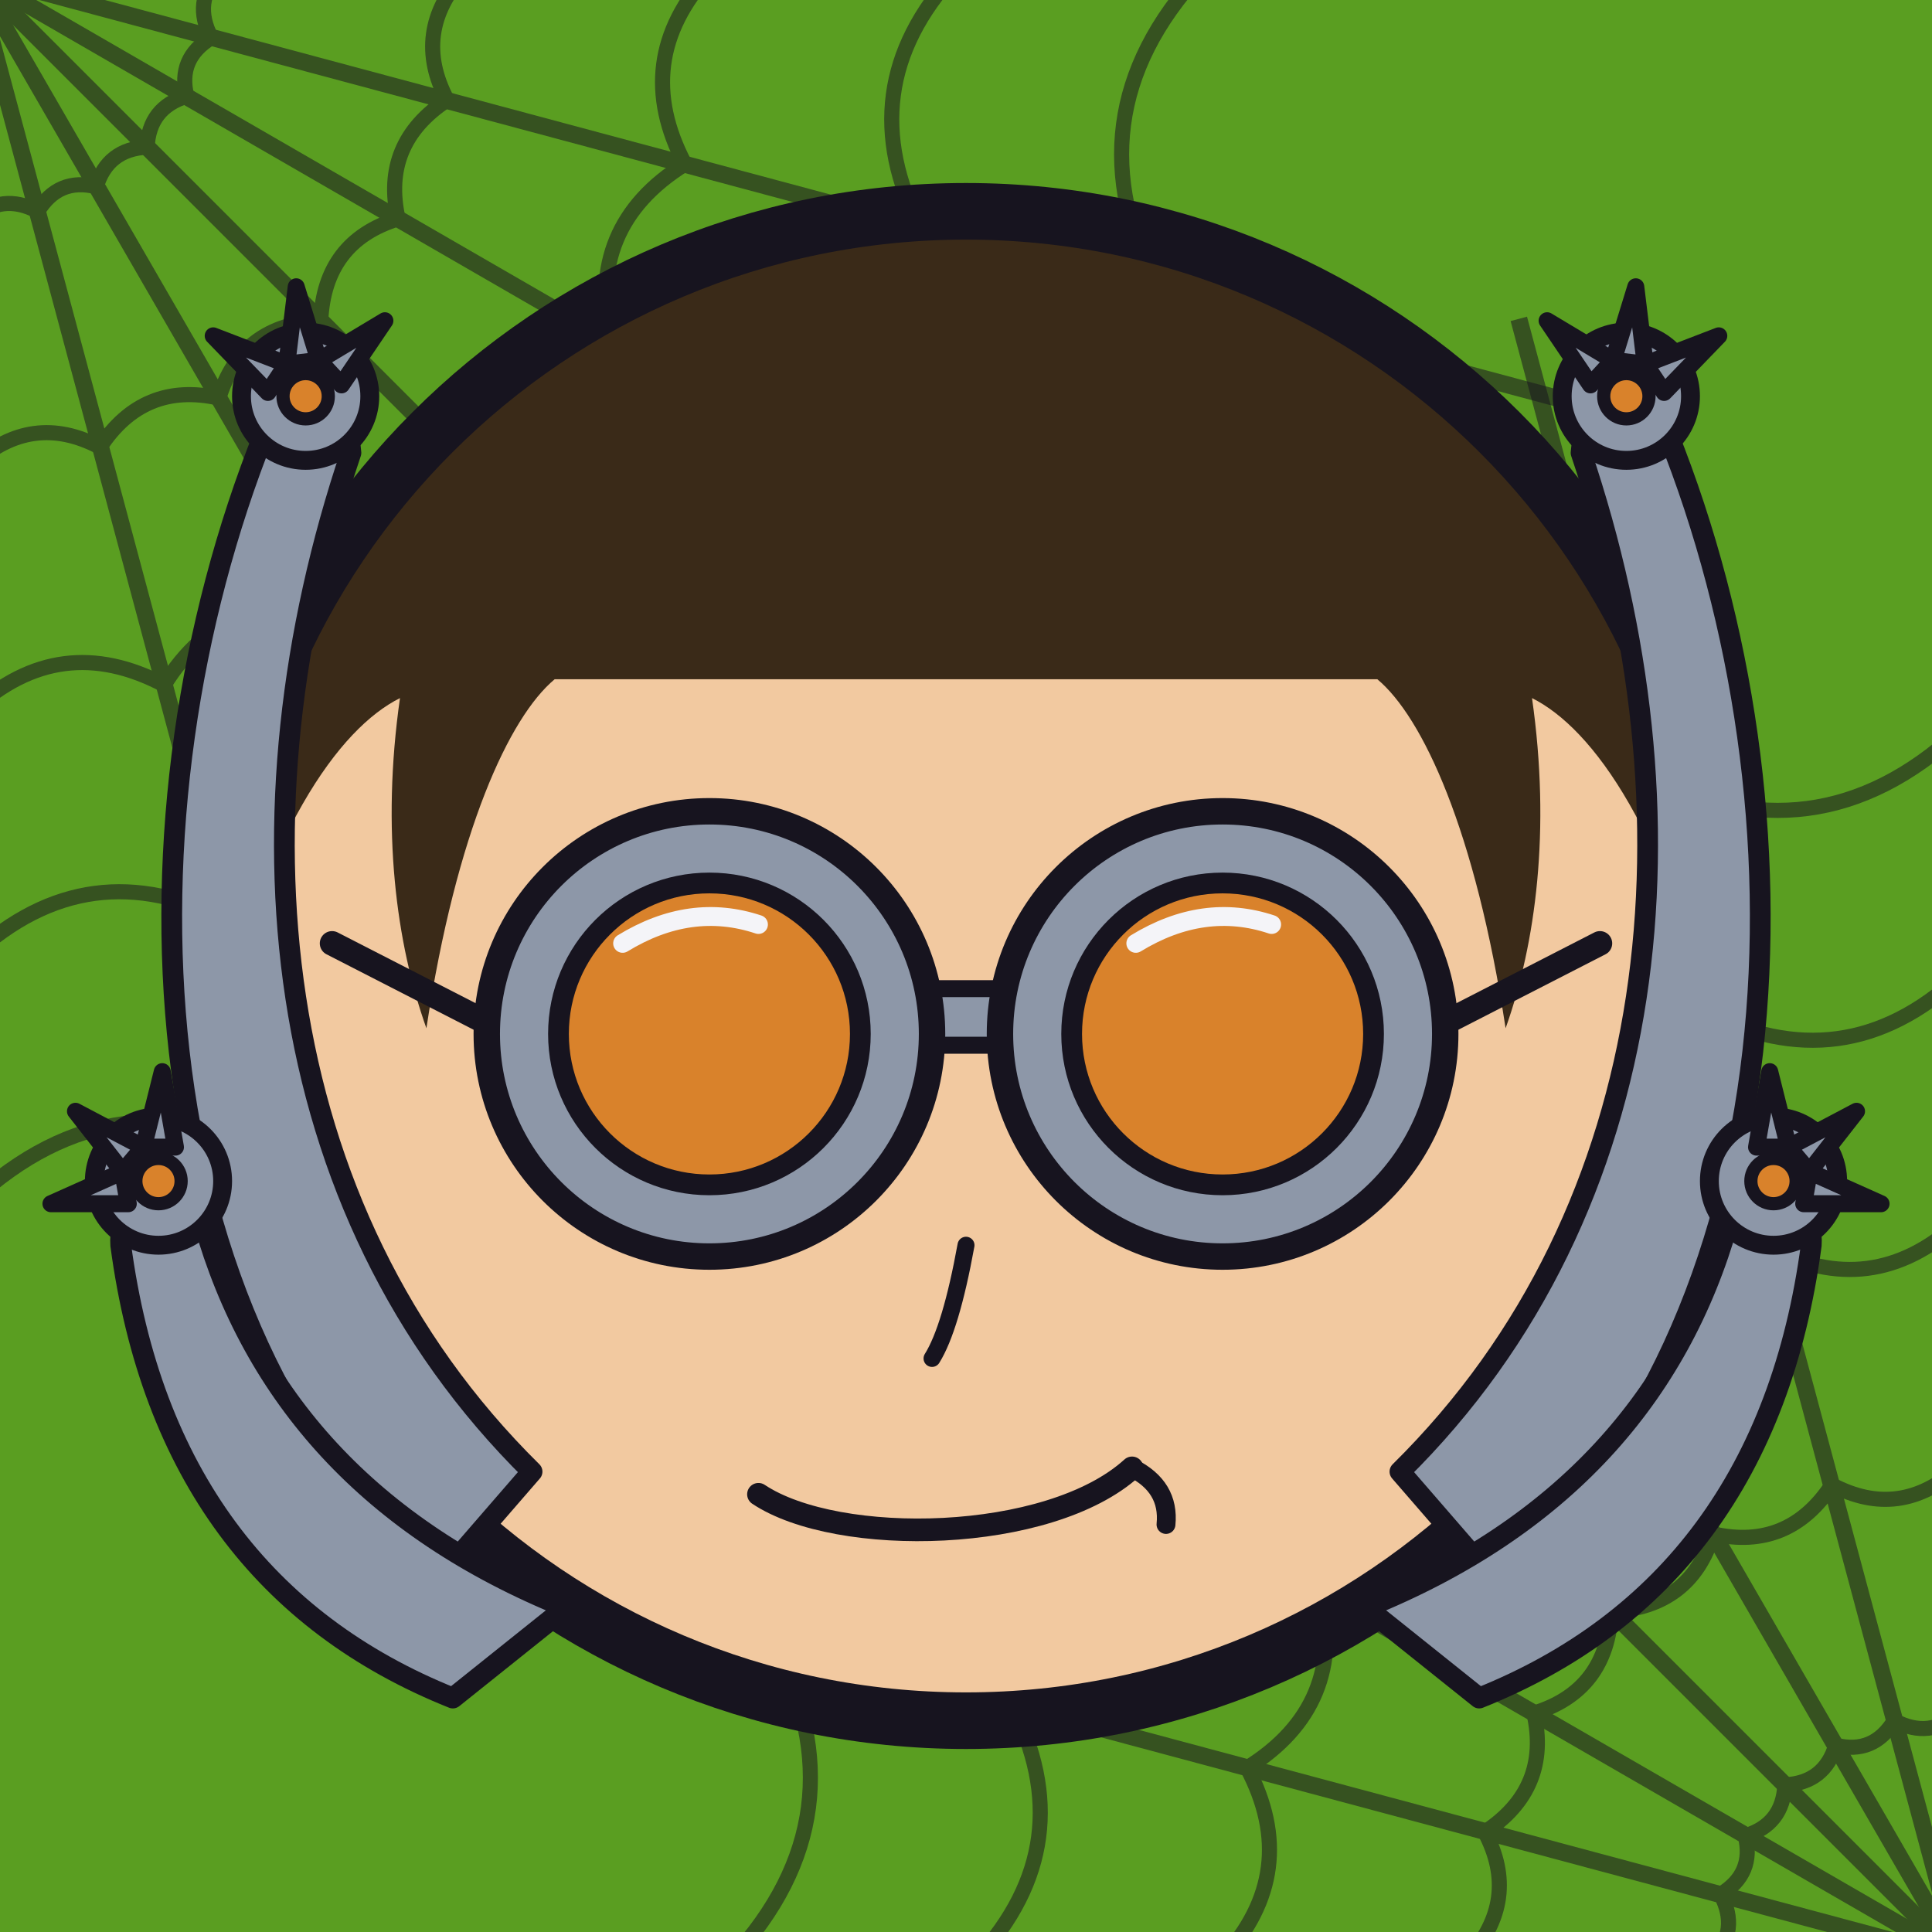
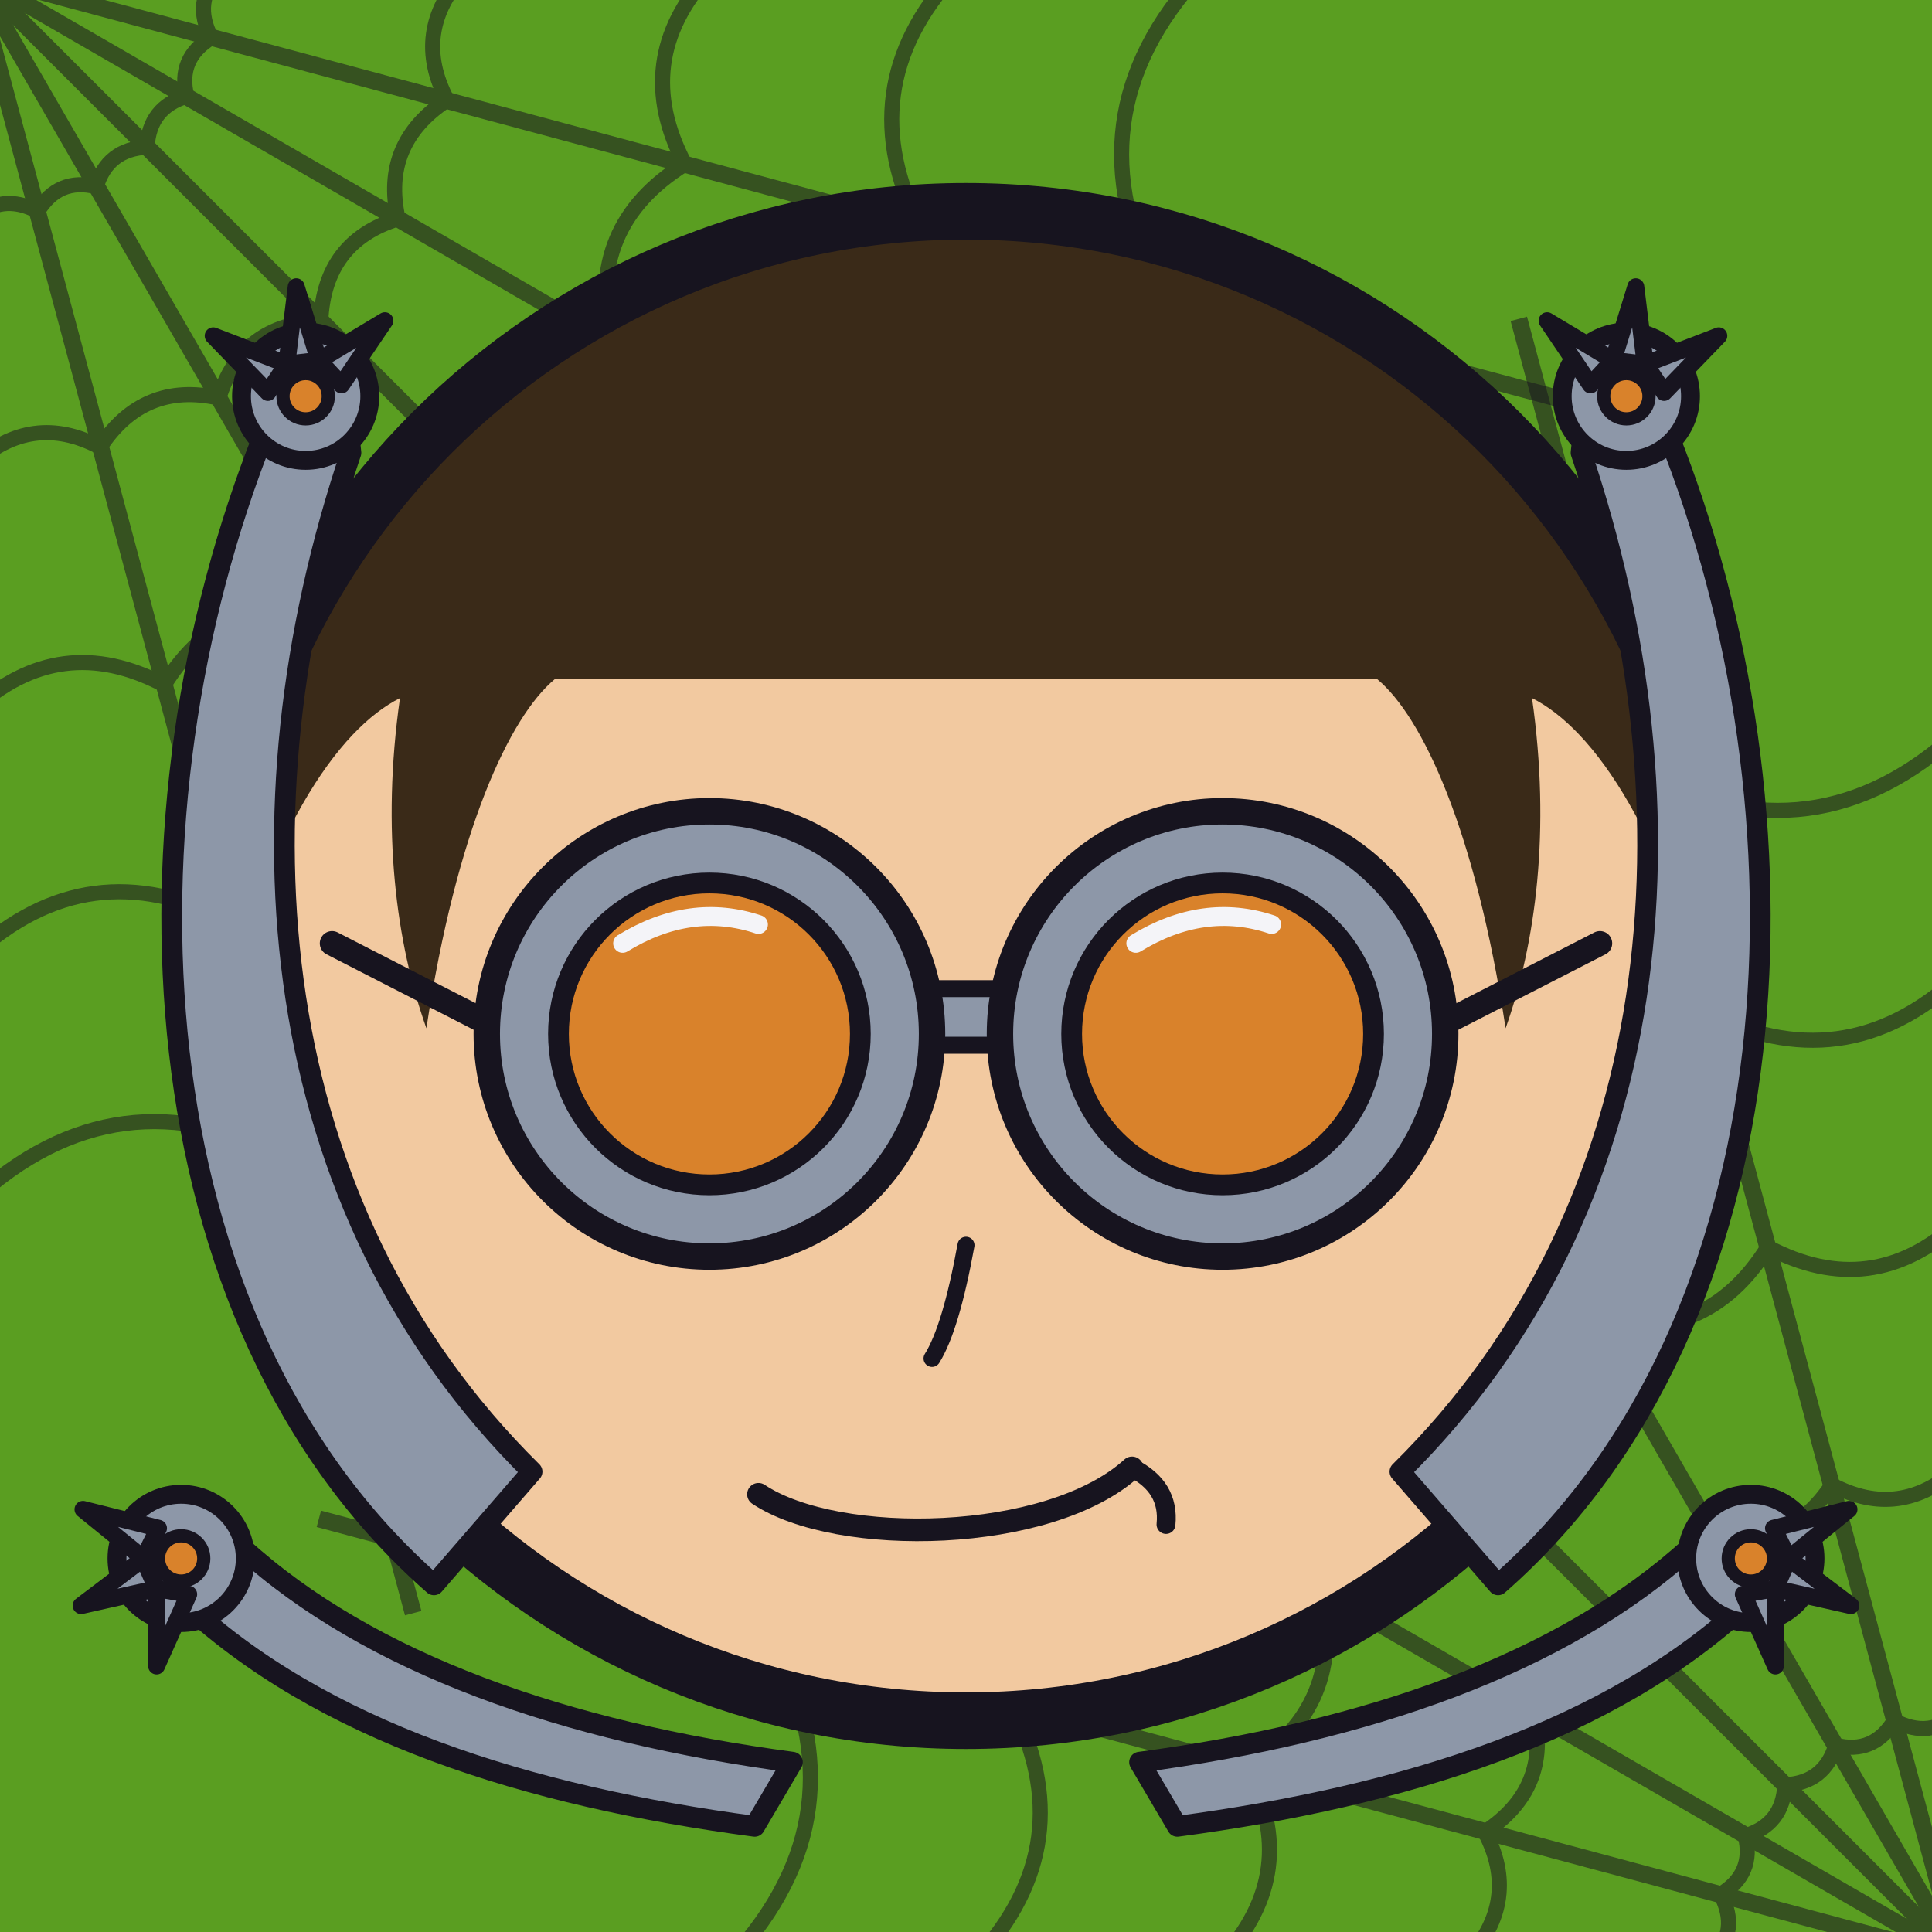
<svg xmlns="http://www.w3.org/2000/svg" viewBox="0 0 1024 1024">
  <rect x="0" y="0" width="1024" height="1024" fill="#5a9e21" />
  <g stroke="#17141f" fill="none" opacity="0.55">
    <line x1="-14" y1="-14" x2="886" y2="-14" stroke-width="9" />
    <line x1="-14" y1="-14" x2="855" y2="219" stroke-width="9" />
    <line x1="-14" y1="-14" x2="765" y2="436" stroke-width="9" />
    <line x1="-14" y1="-14" x2="622" y2="622" stroke-width="9" />
    <line x1="-14" y1="-14" x2="436" y2="765" stroke-width="9" />
    <line x1="-14" y1="-14" x2="219" y2="855" stroke-width="9" />
    <line x1="-14" y1="-14" x2="-14" y2="886" stroke-width="9" />
    <path d="M 116 -14 Q 102 1 112 20" stroke-width="8" />
    <path d="M 112 20 Q 94 31 99 51" stroke-width="8" />
    <path d="M 99 51 Q 79 57 78 78" stroke-width="8" />
    <path d="M 78 78 Q 57 79 51 99" stroke-width="8" />
    <path d="M 51 99 Q 31 94 20 112" stroke-width="8" />
    <path d="M 20 112 Q 1 102 -14 116" stroke-width="8" />
    <path d="M 246 -14 Q 218 17 237 53" stroke-width="8" />
    <path d="M 237 53 Q 202 76 211 116" stroke-width="8" />
    <path d="M 211 116 Q 172 128 170 170" stroke-width="8" />
    <path d="M 170 170 Q 128 172 116 211" stroke-width="8" />
    <path d="M 116 211 Q 76 202 53 237" stroke-width="8" />
    <path d="M 53 237 Q 17 218 -14 246" stroke-width="8" />
    <path d="M 376 -14 Q 334 32 363 87" stroke-width="8" />
    <path d="M 363 87 Q 310 120 324 181" stroke-width="8" />
    <path d="M 324 181 Q 264 200 262 262" stroke-width="8" />
    <path d="M 262 262 Q 200 264 181 324" stroke-width="8" />
    <path d="M 181 324 Q 120 310 87 363" stroke-width="8" />
    <path d="M 87 363 Q 32 334 -14 376" stroke-width="8" />
    <path d="M 506 -14 Q 450 47 488 121" stroke-width="8" />
    <path d="M 488 121 Q 418 165 436 246" stroke-width="8" />
    <path d="M 436 246 Q 357 271 354 354" stroke-width="8" />
    <path d="M 354 354 Q 271 357 246 436" stroke-width="8" />
    <path d="M 246 436 Q 165 418 121 488" stroke-width="8" />
    <path d="M 121 488 Q 47 450 -14 506" stroke-width="8" />
    <path d="M 636 -14 Q 566 62 614 154" stroke-width="8" />
    <path d="M 614 154 Q 526 210 549 311" stroke-width="8" />
    <path d="M 549 311 Q 450 342 446 446" stroke-width="8" />
    <path d="M 446 446 Q 342 450 311 549" stroke-width="8" />
    <path d="M 311 549 Q 210 526 154 614" stroke-width="8" />
    <path d="M 154 614 Q 62 566 -14 636" stroke-width="8" />
  </g>
  <g stroke="#17141f" fill="none" opacity="0.55">
    <line x1="1038" y1="1038" x2="138" y2="1038" stroke-width="9" />
    <line x1="1038" y1="1038" x2="169" y2="805" stroke-width="9" />
    <line x1="1038" y1="1038" x2="259" y2="588" stroke-width="9" />
    <line x1="1038" y1="1038" x2="402" y2="402" stroke-width="9" />
    <line x1="1038" y1="1038" x2="588" y2="259" stroke-width="9" />
    <line x1="1038" y1="1038" x2="805" y2="169" stroke-width="9" />
    <line x1="1038" y1="1038" x2="1038" y2="138" stroke-width="9" />
    <path d="M 908 1038 Q 922 1023 912 1004" stroke-width="8" />
    <path d="M 912 1004 Q 930 993 925 973" stroke-width="8" />
    <path d="M 925 973 Q 945 967 946 946" stroke-width="8" />
    <path d="M 946 946 Q 967 945 973 925" stroke-width="8" />
    <path d="M 973 925 Q 993 930 1004 912" stroke-width="8" />
    <path d="M 1004 912 Q 1023 922 1038 908" stroke-width="8" />
    <path d="M 778 1038 Q 806 1007 787 971" stroke-width="8" />
    <path d="M 787 971 Q 822 948 813 908" stroke-width="8" />
    <path d="M 813 908 Q 852 896 854 854" stroke-width="8" />
    <path d="M 854 854 Q 896 852 908 813" stroke-width="8" />
    <path d="M 908 813 Q 948 822 971 787" stroke-width="8" />
    <path d="M 971 787 Q 1007 806 1038 778" stroke-width="8" />
    <path d="M 648 1038 Q 690 992 661 937" stroke-width="8" />
    <path d="M 661 937 Q 714 904 700 843" stroke-width="8" />
    <path d="M 700 843 Q 760 824 762 762" stroke-width="8" />
    <path d="M 762 762 Q 824 760 843 700" stroke-width="8" />
    <path d="M 843 700 Q 904 714 937 661" stroke-width="8" />
    <path d="M 937 661 Q 992 690 1038 648" stroke-width="8" />
    <path d="M 518 1038 Q 574 977 536 903" stroke-width="8" />
    <path d="M 536 903 Q 606 859 588 778" stroke-width="8" />
    <path d="M 588 778 Q 667 753 670 670" stroke-width="8" />
    <path d="M 670 670 Q 753 667 778 588" stroke-width="8" />
    <path d="M 778 588 Q 859 606 903 536" stroke-width="8" />
    <path d="M 903 536 Q 977 574 1038 518" stroke-width="8" />
    <path d="M 388 1038 Q 458 962 410 870" stroke-width="8" />
    <path d="M 410 870 Q 498 814 475 713" stroke-width="8" />
    <path d="M 475 713 Q 574 682 578 578" stroke-width="8" />
    <path d="M 578 578 Q 682 574 713 475" stroke-width="8" />
    <path d="M 713 475 Q 814 498 870 410" stroke-width="8" />
    <path d="M 870 410 Q 962 458 1038 388" stroke-width="8" />
  </g>
  <clipPath id="face">
    <circle cx="512" cy="512" r="400" />
  </clipPath>
  <circle cx="512" cy="512" r="400" fill="#f2c9a0" />
  <g clip-path="url(#face)" stroke-linejoin="round" stroke-linecap="round">
    <path d="M 112 560 C 100 280, 280 96, 512 96 C 744 96, 924 280, 912 560 C 884 440, 844 386, 812 370 C 822 440, 814 500, 798 545 C 782 440, 754 380, 730 360 L 294 360 C 270 380, 242 440, 226 545 C 210 500, 202 440, 212 370 C 180 386, 140 440, 112 560 Z" fill="#3a2a18" />
    <rect x="464" y="524" width="96" height="30" rx="14" fill="#8d97a8" stroke="#17141f" stroke-width="9" />
    <path d="M 254 540 L 176 500" fill="none" stroke="#17141f" stroke-width="13" />
    <path d="M 770 540 L 848 500" fill="none" stroke="#17141f" stroke-width="13" />
    <ellipse cx="376" cy="548" rx="118" ry="118" fill="#8d97a8" stroke="#17141f" stroke-width="14" />
    <ellipse cx="648" cy="548" rx="118" ry="118" fill="#8d97a8" stroke="#17141f" stroke-width="14" />
    <ellipse cx="376" cy="548" rx="80" ry="80" fill="#d9822b" stroke="#17141f" stroke-width="11" />
    <ellipse cx="648" cy="548" rx="80" ry="80" fill="#d9822b" stroke="#17141f" stroke-width="11" />
    <path d="M 330 500 Q 366 478 402 490" fill="none" stroke="#f4f4f8" stroke-width="10" />
    <path d="M 602 500 Q 638 478 674 490" fill="none" stroke="#f4f4f8" stroke-width="10" />
    <path d="M 512 660 Q 504 704 494 720" fill="none" stroke="#17141f" stroke-width="9" />
    <path d="M 402 792 C 444 820, 556 818, 600 778" fill="none" stroke="#17141f" stroke-width="12" />
    <path d="M 600 778 Q 620 788 618 808" fill="none" stroke="#17141f" stroke-width="10" />
  </g>
  <circle cx="512" cy="512" r="400" fill="none" stroke="#17141f" stroke-width="30" />
  <g stroke-linejoin="round" stroke-linecap="round">
    <path d="M 230 840 C 70 700, 60 430, 140 230 C 150 206, 184 210, 186 240 C 122 430, 140 640, 282 780 Z" fill="#8d97a8" stroke="#17141f" stroke-width="11" />
-     <path d="M 240 900 C 140 860, 80 780, 64 660 C 62 632, 96 622, 108 648 C 134 740, 196 810, 300 852 Z" fill="#8d97a8" stroke="#17141f" stroke-width="11" />
+     <path d="M 400 968 C 280 952, 170 918, 96 848 C 78 826, 104 800, 128 820 C 196 882, 300 918, 420 934 Z" fill="#8d97a8" stroke="#17141f" stroke-width="11" />
    <circle cx="162" cy="210" r="34" fill="#8d97a8" stroke="#17141f" stroke-width="10" />
    <path d="M 142 208 L 113 178 L 152 193 Z" fill="#8d97a8" stroke="#17141f" stroke-width="9" />
    <path d="M 152 193 L 157 152 L 169 191 Z" fill="#8d97a8" stroke="#17141f" stroke-width="9" />
    <path d="M 169 191 L 204 170 L 181 204 Z" fill="#8d97a8" stroke="#17141f" stroke-width="9" />
    <circle cx="162" cy="210" r="12" fill="#d9822b" stroke="#17141f" stroke-width="7" />
-     <circle cx="84" cy="626" r="34" fill="#8d97a8" stroke="#17141f" stroke-width="10" />
-     <path d="M 68 638 L 27 638 L 65 621 Z" fill="#8d97a8" stroke="#17141f" stroke-width="9" />
-     <path d="M 65 621 L 40 589 L 76 608 Z" fill="#8d97a8" stroke="#17141f" stroke-width="9" />
-     <path d="M 76 608 L 86 568 L 93 608 Z" fill="#8d97a8" stroke="#17141f" stroke-width="9" />
-     <circle cx="84" cy="626" r="12" fill="#d9822b" stroke="#17141f" stroke-width="7" />
+     <circle cx="96" cy="826" r="34" fill="#8d97a8" stroke="#17141f" stroke-width="10" />
+     <path d="M 100 845 L 83 883 L 83 842 Z" fill="#8d97a8" stroke="#17141f" stroke-width="9" />
+     <path d="M 83 842 L 43 851 L 76 826 Z" fill="#8d97a8" stroke="#17141f" stroke-width="9" />
+     <path d="M 76 826 L 44 800 L 84 810 Z" fill="#8d97a8" stroke="#17141f" stroke-width="9" />
+     <circle cx="96" cy="826" r="12" fill="#d9822b" stroke="#17141f" stroke-width="7" />
    <path d="M 794 840 C 954 700, 964 430, 884 230 C 874 206, 840 210, 838 240 C 902 430, 884 640, 742 780 Z" fill="#8d97a8" stroke="#17141f" stroke-width="11" />
-     <path d="M 784 900 C 884 860, 944 780, 960 660 C 962 632, 928 622, 916 648 C 890 740, 828 810, 724 852 Z" fill="#8d97a8" stroke="#17141f" stroke-width="11" />
+     <path d="M 624 968 C 744 952, 854 918, 928 848 C 946 826, 920 800, 896 820 C 828 882, 724 918, 604 934 Z" fill="#8d97a8" stroke="#17141f" stroke-width="11" />
    <circle cx="862" cy="210" r="34" fill="#8d97a8" stroke="#17141f" stroke-width="10" />
    <path d="M 843 204 L 820 170 L 855 191 Z" fill="#8d97a8" stroke="#17141f" stroke-width="9" />
    <path d="M 855 191 L 867 152 L 872 193 Z" fill="#8d97a8" stroke="#17141f" stroke-width="9" />
    <path d="M 872 193 L 911 178 L 882 208 Z" fill="#8d97a8" stroke="#17141f" stroke-width="9" />
    <circle cx="862" cy="210" r="12" fill="#d9822b" stroke="#17141f" stroke-width="7" />
-     <circle cx="940" cy="626" r="34" fill="#8d97a8" stroke="#17141f" stroke-width="10" />
-     <path d="M 931 608 L 938 568 L 948 608 Z" fill="#8d97a8" stroke="#17141f" stroke-width="9" />
-     <path d="M 948 608 L 984 589 L 959 621 Z" fill="#8d97a8" stroke="#17141f" stroke-width="9" />
-     <path d="M 959 621 L 997 638 L 956 638 Z" fill="#8d97a8" stroke="#17141f" stroke-width="9" />
-     <circle cx="940" cy="626" r="12" fill="#d9822b" stroke="#17141f" stroke-width="7" />
+     <circle cx="928" cy="826" r="34" fill="#8d97a8" stroke="#17141f" stroke-width="10" />
+     <path d="M 940 810 L 980 800 L 948 826 Z" fill="#8d97a8" stroke="#17141f" stroke-width="9" />
+     <path d="M 948 826 L 981 851 L 941 842 Z" fill="#8d97a8" stroke="#17141f" stroke-width="9" />
+     <path d="M 941 842 L 941 883 L 924 845 Z" fill="#8d97a8" stroke="#17141f" stroke-width="9" />
+     <circle cx="928" cy="826" r="12" fill="#d9822b" stroke="#17141f" stroke-width="7" />
  </g>
</svg>
